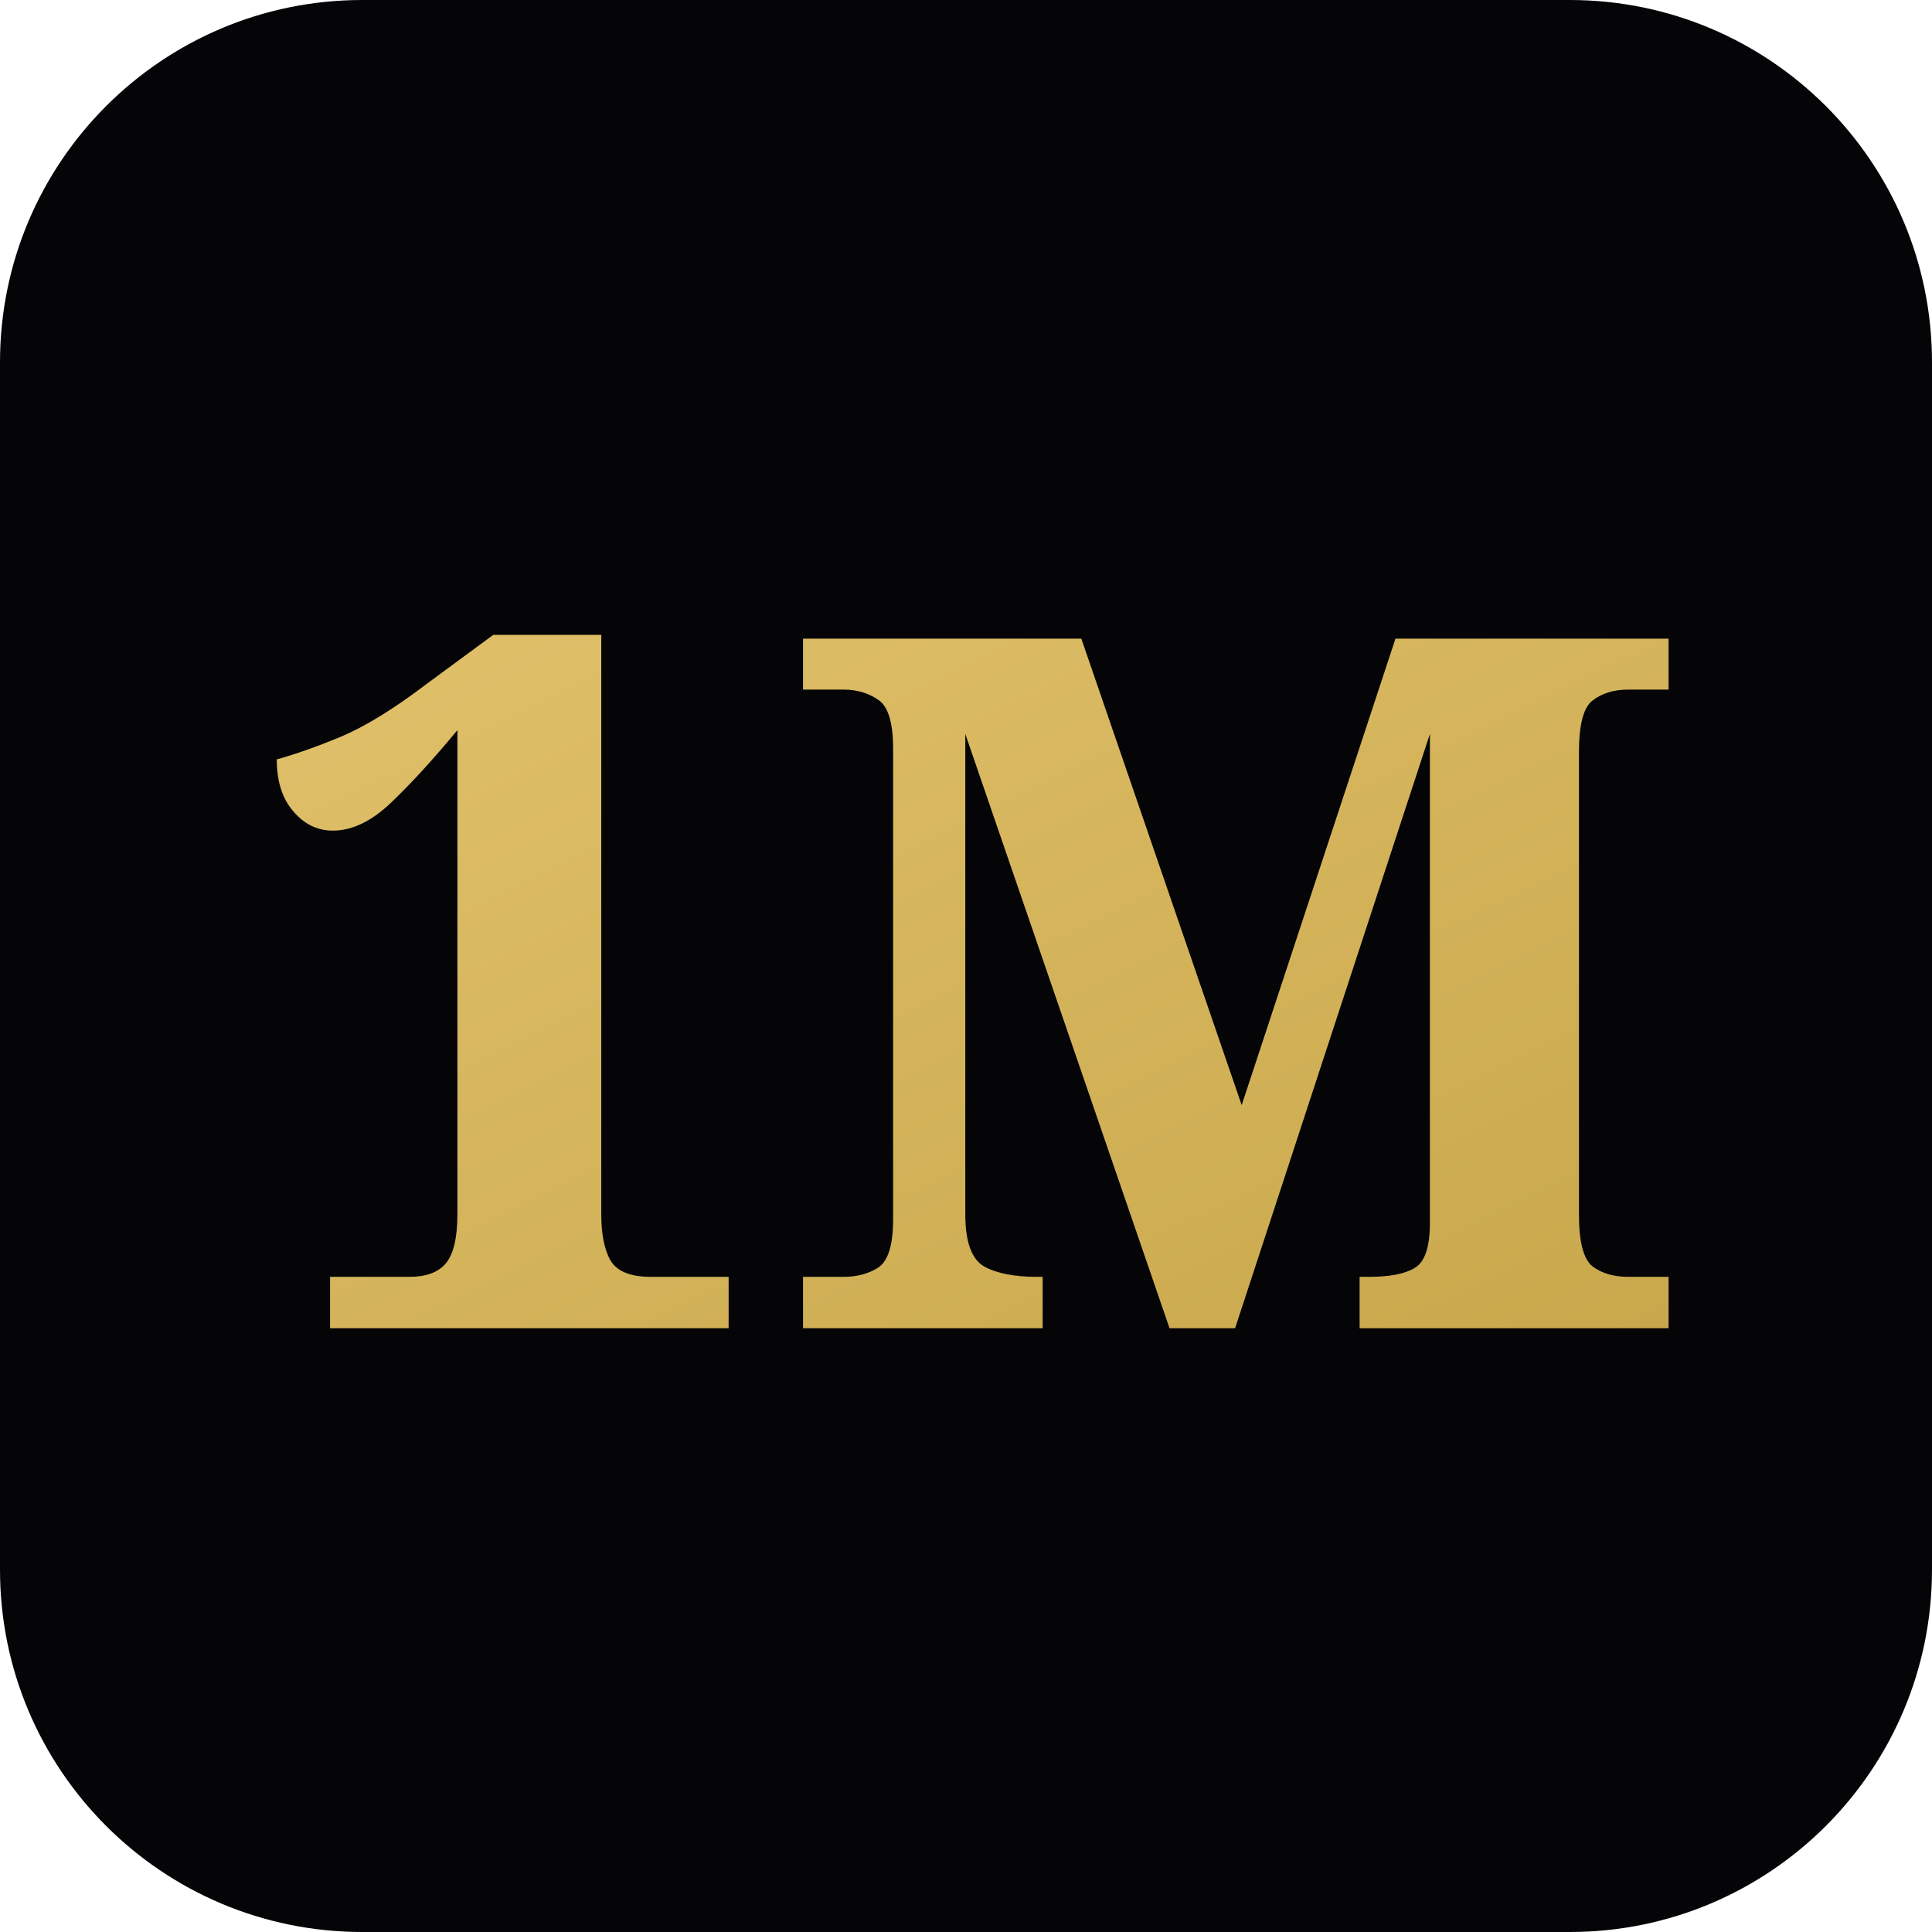
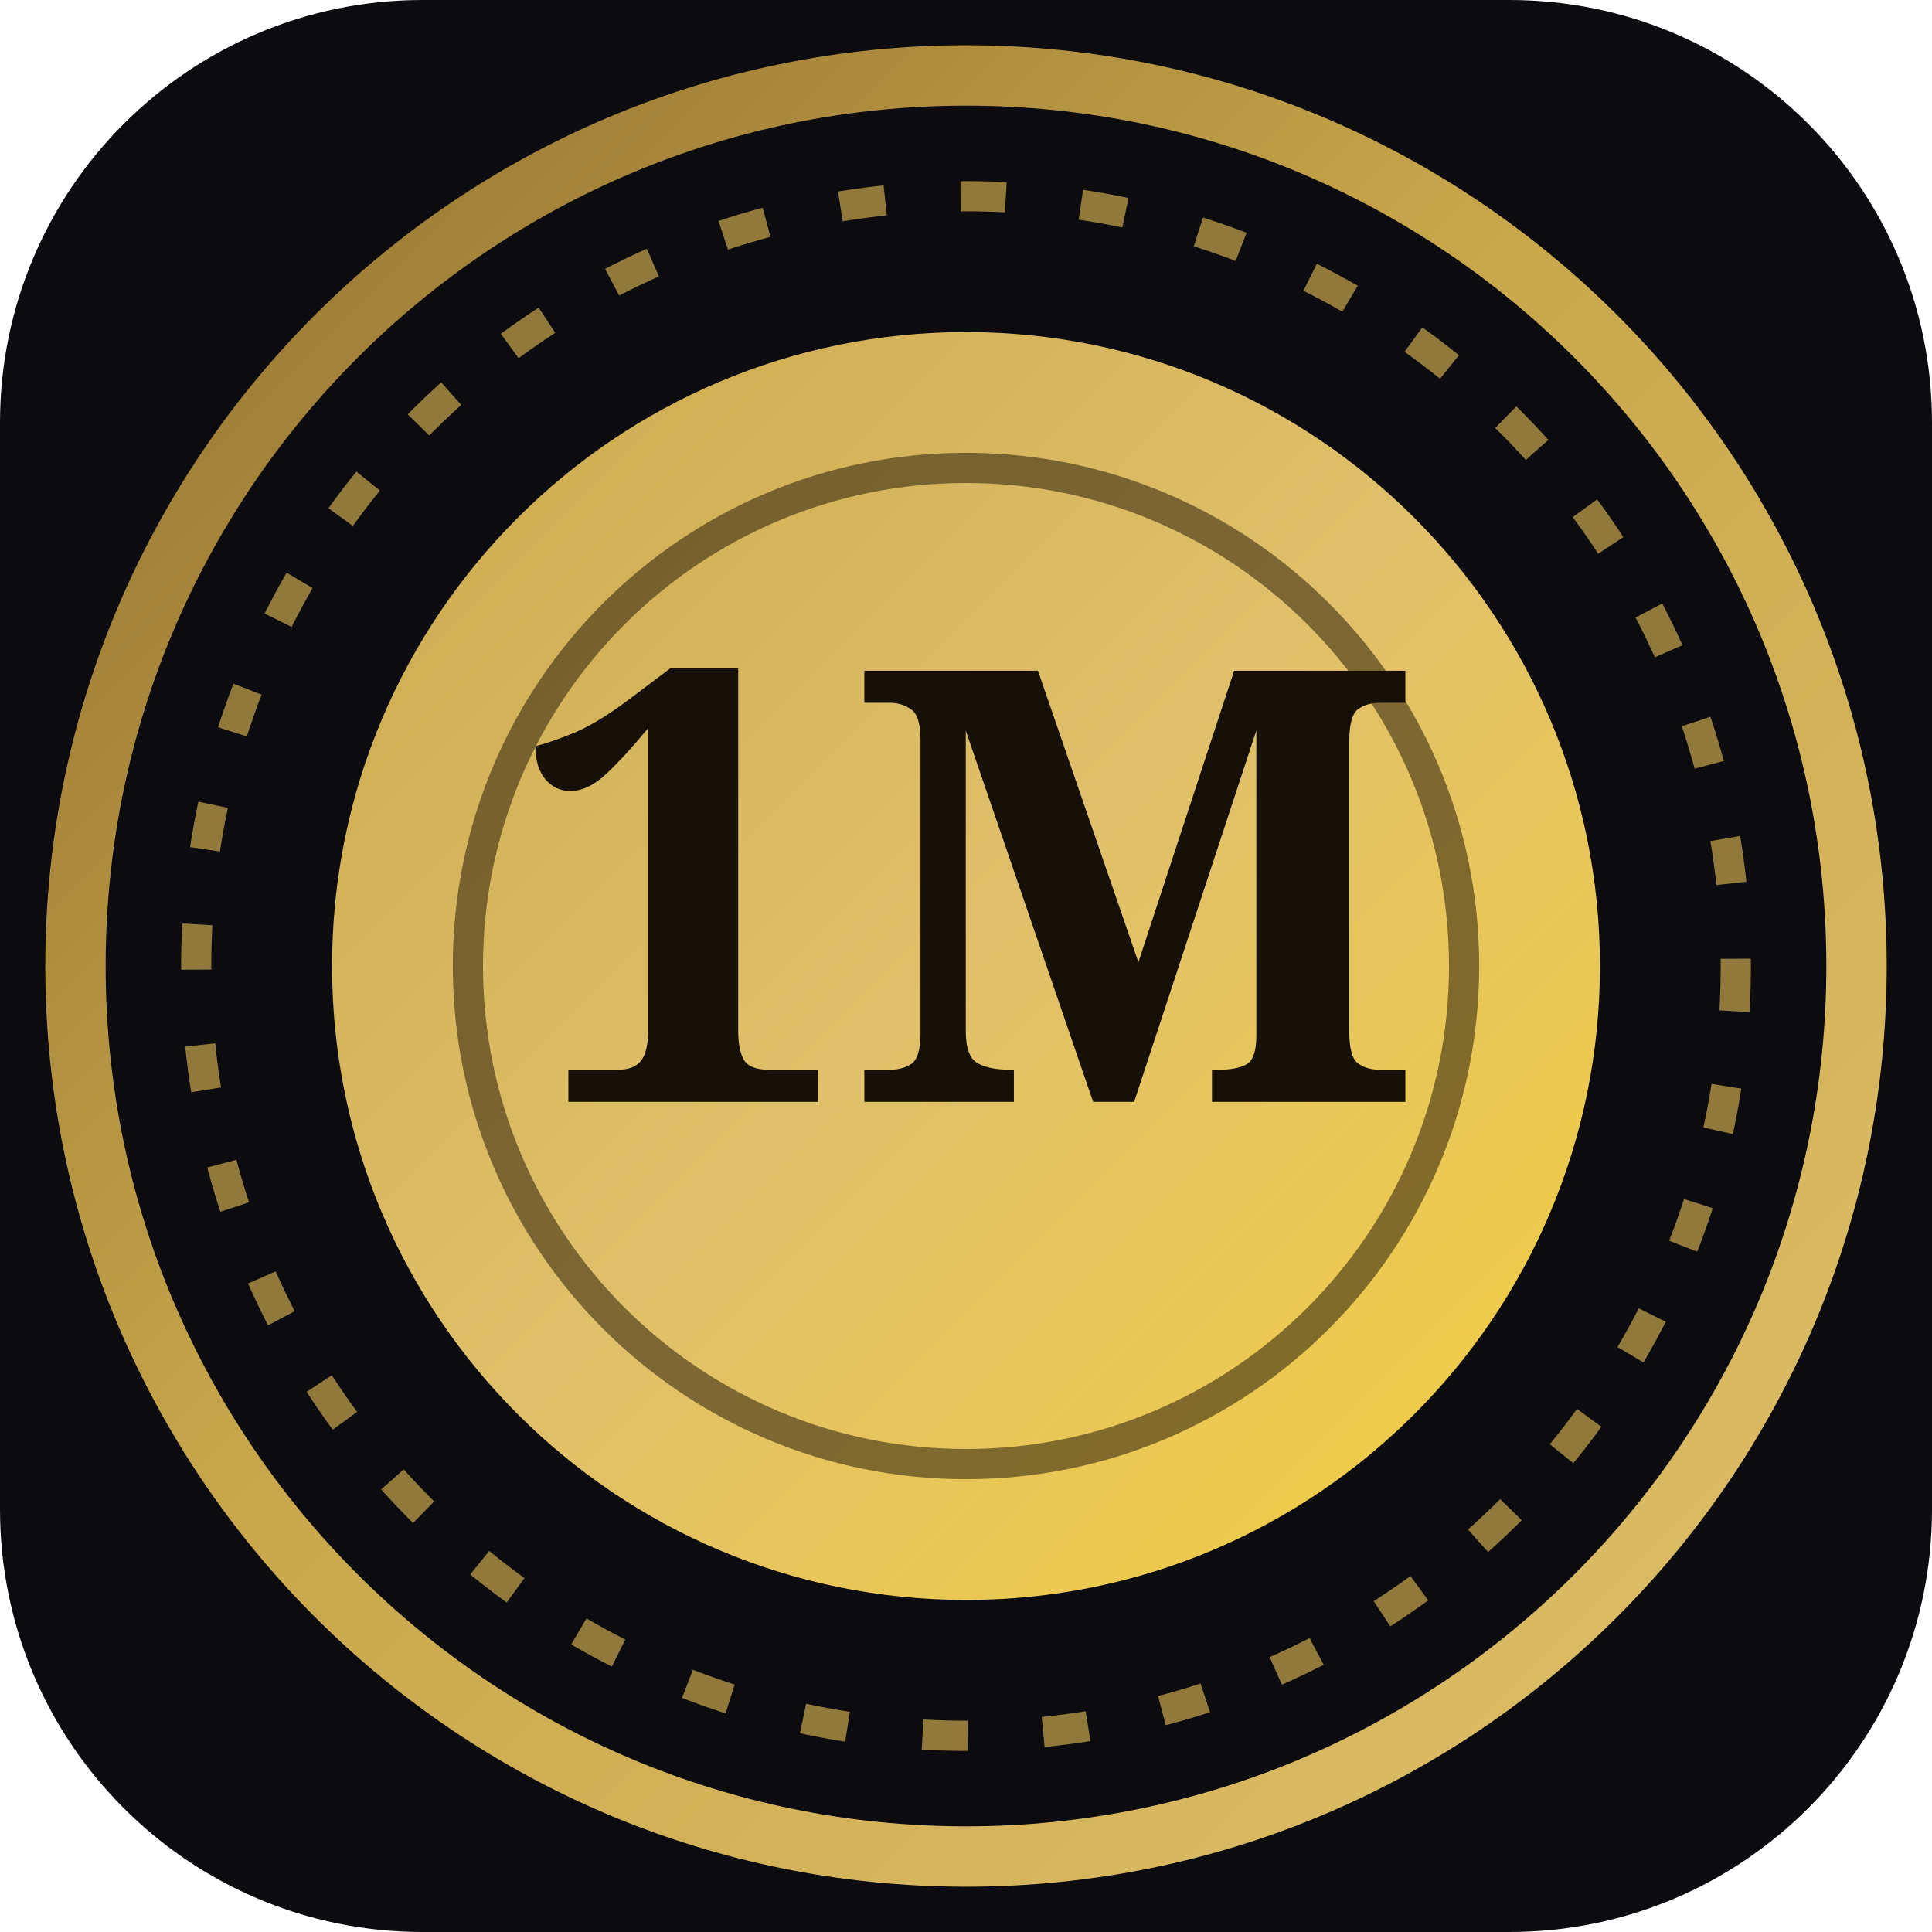
<svg xmlns="http://www.w3.org/2000/svg" viewBox="0 0 64 64" width="64" height="64">
  <defs>
-     <linearGradient id="g" x1="0%" y1="0%" x2="100%" y2="100%">
-       <stop offset="0%" style="stop-color:#E0C06A" />
-       <stop offset="100%" style="stop-color:#C9A84C" />
+     <linearGradient id="d" x1="0" y1="0" x2="1" y2="1">
+       <stop offset="0" stop-color="#C9A84C" />
+       <stop offset="0.5" stop-color="#E0C06A" />
+       <stop offset="1" stop-color="#F4D03F" />
+     </linearGradient>
+     <linearGradient id="r" x1="0" y1="0" x2="1" y2="1">
+       <stop offset="0" stop-color="#8E6D2F" />
+       <stop offset="0.45" stop-color="#C9A84C" />
+       <stop offset="1" stop-color="#E0C06A" />
    </linearGradient>
  </defs>
-   <rect width="64" height="64" rx="12" fill="#050507" />
-   <text x="32" y="44" font-family="Georgia, serif" font-size="32" font-weight="700" fill="url(#g)" text-anchor="middle">1M</text>
+   <rect width="64" height="64" rx="14" fill="#0B0B10" />
+   <circle cx="32" cy="32" r="29.5" fill="none" stroke="url(#r)" stroke-width="2" />
+   <circle cx="32" cy="32" r="25.5" fill="none" stroke="#C9A84C" stroke-width="1" stroke-dasharray="1.5 2.5" opacity="0.7" />
+   <circle cx="32" cy="32" r="21" fill="url(#d)" />
+   <circle cx="32" cy="32" r="16.5" fill="none" stroke="#2A1D0A" stroke-width="1" opacity="0.55" />
+   <text x="32" y="36.5" font-family="Georgia, serif" font-size="20" font-weight="700" fill="#171009" text-anchor="middle">1M</text>
</svg>
